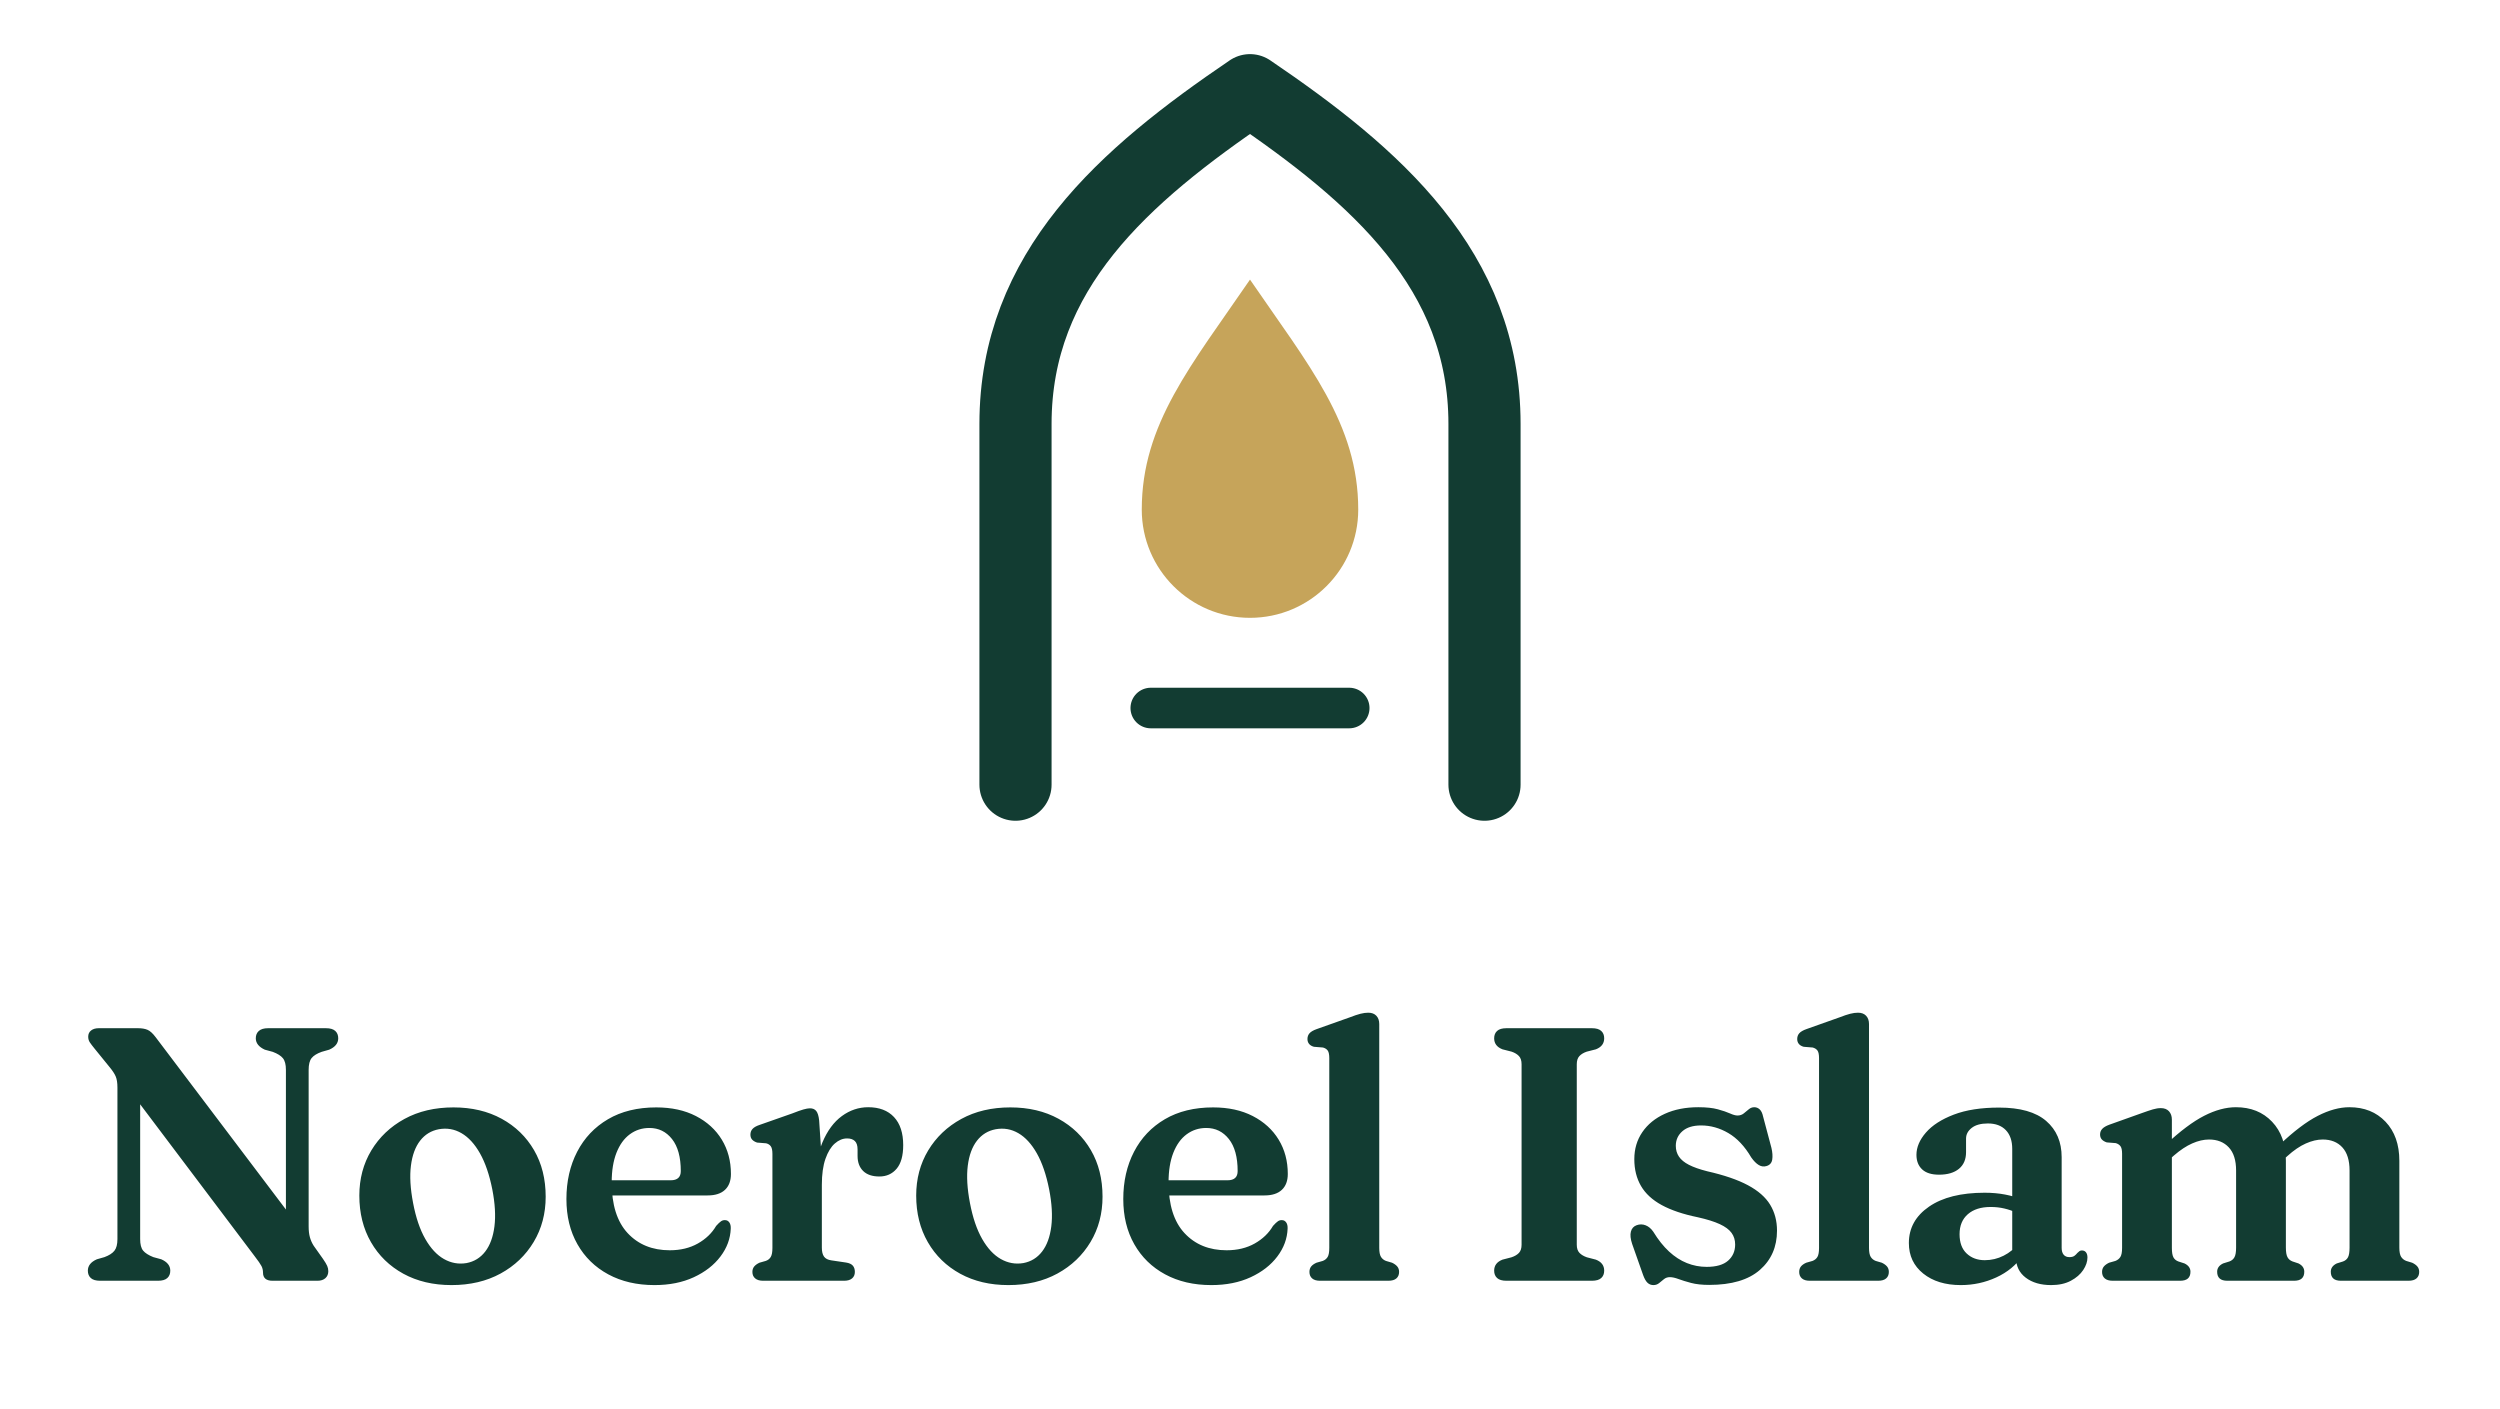
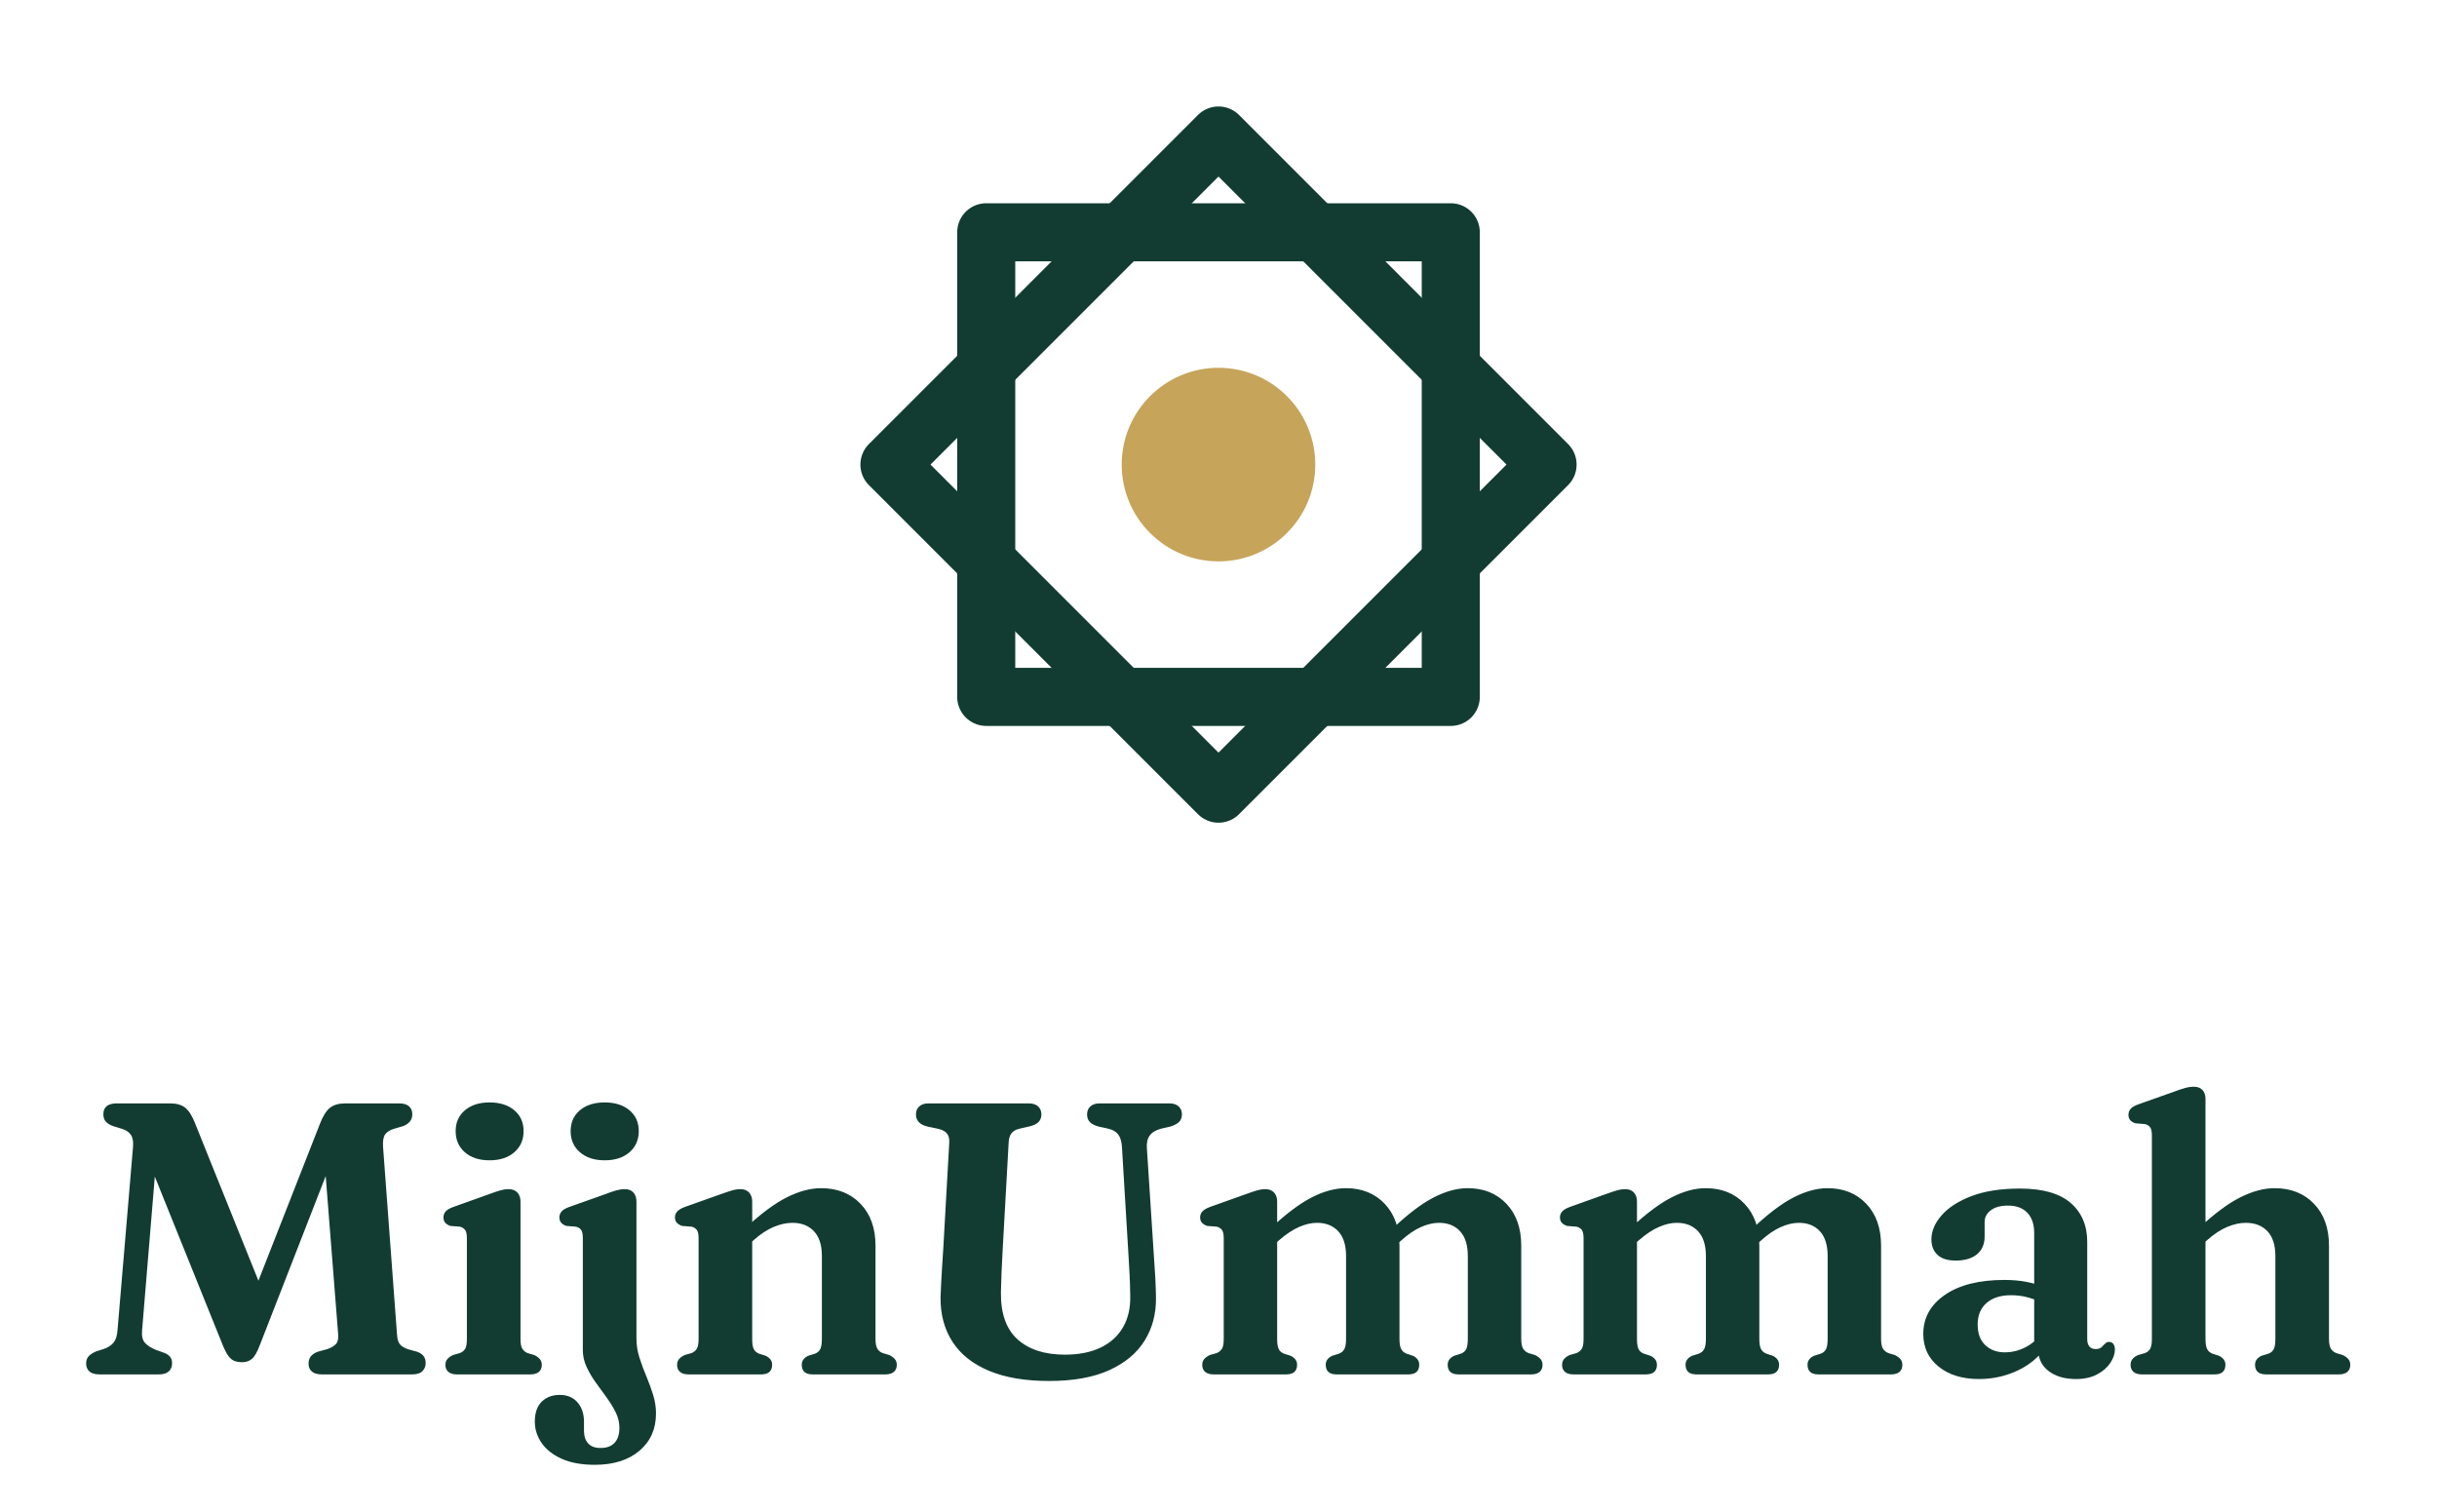
- <svg xmlns="http://www.w3.org/2000/svg" viewBox="0 0 277.18 156.12" width="277.18" height="156.12" role="img" aria-labelledby="title">
-   <g transform="translate(90.59 0)">
-     <path d="M22 87V47C22 30 34 19.5 48 10C62 19.5 74 30 74 47V87" fill="none" stroke="#123C32" stroke-width="8" stroke-linecap="round" stroke-linejoin="round" />
-     <path d="M37 78.5H59" fill="none" stroke="#123C32" stroke-width="4.5" stroke-linecap="round" />
-     <path d="M48 31C54.5 40.5 60 47 60 56.5A12 12 0 0 1 36 56.5C36 47 41.5 40.5 48 31Z" fill="#C6A45A" />
+ <svg xmlns="http://www.w3.org/2000/svg" viewBox="0 0 251.8 156.12" width="251.8" height="156.12" role="img" aria-labelledby="title">
+   <g transform="translate(77.9 0)">
+     <path d="M24 24H72V72H24Z" fill="none" stroke="#123C32" stroke-width="6" stroke-linejoin="round" />
+     <path d="M48 14L82 48L48 82L14 48Z" fill="none" stroke="#123C32" stroke-width="6" stroke-linejoin="round" />
+     <circle cx="48" cy="48" r="10" fill="#C6A45A" />
  </g>
  <g transform="translate(8 142)">
-     <path d="M10.88 -1.12Q10.88 -0.6 10.55 -0.3Q10.22 0.0 9.52 0.0H3.1Q2.4 0.0 2.07 -0.3Q1.74 -0.6 1.74 -1.12Q1.74 -1.94 2.74 -2.38L3.58 -2.62Q4.34 -2.9 4.68 -3.32Q5.02 -3.74 5.02 -4.62V-21.42Q5.02 -22.2 4.83 -22.65Q4.64 -23.1 4.14 -23.7L2.5 -25.72Q2.14 -26.16 1.96 -26.43Q1.78 -26.7 1.78 -27.06Q1.78 -27.5 2.1 -27.75Q2.42 -28.0 2.94 -28.0H7.3Q7.94 -28.0 8.36 -27.82Q8.78 -27.64 9.26 -27.0L24.56 -6.76L23.7 -4.3V-23.38Q23.7 -24.26 23.37 -24.67Q23.04 -25.08 22.24 -25.38L21.36 -25.62Q20.36 -26.08 20.36 -26.88Q20.36 -27.4 20.7 -27.7Q21.04 -28.0 21.72 -28.0H28.14Q28.84 -28.0 29.17 -27.7Q29.5 -27.4 29.5 -26.88Q29.5 -26.06 28.5 -25.62L27.66 -25.38Q26.88 -25.1 26.55 -24.69Q26.22 -24.28 26.22 -23.38V-6.02Q26.22 -5.32 26.36 -4.82Q26.5 -4.32 26.78 -3.88L27.8 -2.44Q28.16 -1.92 28.28 -1.64Q28.4 -1.36 28.4 -1.06Q28.4 -0.58 28.08 -0.29Q27.76 0.0 27.2 0.0H22.22Q21.16 0.0 21.16 -0.9Q21.16 -1.3 20.99 -1.63Q20.82 -1.96 20.22 -2.74L5.9 -21.74L7.54 -23.2V-4.62Q7.54 -3.74 7.87 -3.34Q8.2 -2.94 9.0 -2.62L9.88 -2.38Q10.88 -1.94 10.88 -1.12ZM42.28 -19.22Q45.32 -19.22 47.62 -17.96Q49.92 -16.7 51.21 -14.48Q52.5 -12.26 52.5 -9.32Q52.5 -6.52 51.17 -4.3Q49.84 -2.08 47.5 -0.8Q45.16 0.48 42.06 0.48Q39.02 0.48 36.72 -0.78Q34.42 -2.04 33.13 -4.28Q31.84 -6.52 31.84 -9.44Q31.84 -12.24 33.17 -14.45Q34.5 -16.66 36.84 -17.94Q39.18 -19.22 42.28 -19.22ZM43.72 -1.96Q45.0 -2.2 45.8 -3.24Q46.6 -4.28 46.82 -6.03Q47.04 -7.78 46.58 -10.14Q46.1 -12.56 45.22 -14.12Q44.34 -15.68 43.17 -16.36Q42.0 -17.04 40.66 -16.8Q39.38 -16.56 38.58 -15.53Q37.78 -14.5 37.56 -12.76Q37.34 -11.02 37.8 -8.62Q38.26 -6.2 39.15 -4.64Q40.04 -3.08 41.22 -2.41Q42.4 -1.74 43.72 -1.96ZM73.04 -11.84Q73.04 -10.7 72.38 -10.08Q71.72 -9.46 70.46 -9.46H58.32V-11.14H66.36Q67.48 -11.14 67.48 -12.16Q67.48 -14.48 66.51 -15.71Q65.54 -16.94 64.0 -16.94Q62.78 -16.94 61.83 -16.24Q60.88 -15.54 60.35 -14.19Q59.82 -12.84 59.82 -10.92Q59.82 -7.18 61.59 -5.28Q63.36 -3.38 66.26 -3.38Q68.04 -3.38 69.37 -4.13Q70.7 -4.88 71.4 -6.08Q71.74 -6.46 71.95 -6.6Q72.16 -6.74 72.4 -6.72Q72.68 -6.72 72.86 -6.47Q73.04 -6.22 73.02 -5.78Q72.96 -4.12 71.88 -2.69Q70.8 -1.26 68.92 -0.39Q67.04 0.48 64.56 0.48Q61.64 0.48 59.44 -0.71Q57.24 -1.9 56.02 -4.05Q54.8 -6.2 54.8 -9.06Q54.8 -12.0 55.99 -14.3Q57.18 -16.6 59.41 -17.91Q61.64 -19.22 64.76 -19.22Q67.3 -19.22 69.16 -18.26Q71.02 -17.3 72.03 -15.64Q73.04 -13.98 73.04 -11.84ZM82.36 -10.48Q82.36 -13.38 83.18 -15.33Q84 -17.28 85.34 -18.26Q86.68 -19.24 88.26 -19.24Q90.1 -19.24 91.12 -18.15Q92.14 -17.06 92.14 -15.04Q92.14 -13.28 91.41 -12.42Q90.68 -11.56 89.5 -11.56Q88.32 -11.56 87.7 -12.17Q87.08 -12.78 87.08 -13.84V-14.56Q87.08 -15.2 86.78 -15.49Q86.48 -15.78 85.92 -15.78Q85.2 -15.78 84.56 -15.22Q83.92 -14.66 83.52 -13.52Q83.12 -12.38 83.12 -10.64ZM82.82 -17.78 83.12 -13.26V-3.66Q83.12 -3.02 83.36 -2.68Q83.6 -2.34 84.18 -2.26L85.8 -2.02Q86.32 -1.94 86.55 -1.68Q86.78 -1.42 86.78 -0.98Q86.78 -0.52 86.47 -0.26Q86.16 0.0 85.6 0.0H76.6Q76.04 0.0 75.73 -0.26Q75.42 -0.52 75.42 -0.98Q75.42 -1.34 75.62 -1.58Q75.82 -1.82 76.2 -2.0L76.9 -2.2Q77.26 -2.32 77.45 -2.63Q77.64 -2.94 77.64 -3.64V-14.06Q77.64 -14.66 77.46 -14.91Q77.28 -15.16 76.94 -15.24L75.94 -15.32Q75.58 -15.44 75.39 -15.65Q75.2 -15.86 75.2 -16.2Q75.2 -16.58 75.44 -16.84Q75.68 -17.1 76.22 -17.28L79.86 -18.56Q80.62 -18.86 81.07 -18.99Q81.52 -19.12 81.8 -19.12Q82.26 -19.12 82.5 -18.82Q82.74 -18.52 82.82 -17.78ZM104.02 -19.22Q107.06 -19.22 109.36 -17.96Q111.66 -16.7 112.95 -14.48Q114.24 -12.26 114.24 -9.32Q114.24 -6.52 112.91 -4.3Q111.58 -2.08 109.24 -0.8Q106.9 0.48 103.8 0.48Q100.76 0.48 98.46 -0.78Q96.16 -2.04 94.87 -4.28Q93.58 -6.52 93.58 -9.44Q93.58 -12.24 94.91 -14.45Q96.24 -16.66 98.58 -17.94Q100.92 -19.22 104.02 -19.22ZM105.46 -1.96Q106.74 -2.2 107.54 -3.24Q108.34 -4.28 108.56 -6.03Q108.78 -7.78 108.32 -10.14Q107.84 -12.56 106.96 -14.12Q106.08 -15.68 104.91 -16.36Q103.74 -17.04 102.4 -16.8Q101.12 -16.56 100.32 -15.53Q99.52 -14.5 99.3 -12.76Q99.08 -11.02 99.54 -8.62Q100.0 -6.2 100.89 -4.64Q101.78 -3.08 102.96 -2.41Q104.14 -1.74 105.46 -1.96ZM134.78 -11.84Q134.78 -10.7 134.12 -10.08Q133.46 -9.46 132.2 -9.46H120.06V-11.14H128.1Q129.22 -11.14 129.22 -12.16Q129.22 -14.48 128.25 -15.71Q127.28 -16.94 125.74 -16.94Q124.52 -16.94 123.57 -16.24Q122.62 -15.54 122.09 -14.19Q121.56 -12.84 121.56 -10.92Q121.56 -7.18 123.33 -5.28Q125.1 -3.38 128.0 -3.38Q129.78 -3.38 131.11 -4.13Q132.44 -4.88 133.14 -6.08Q133.48 -6.46 133.69 -6.6Q133.9 -6.74 134.14 -6.72Q134.42 -6.72 134.6 -6.47Q134.78 -6.22 134.76 -5.78Q134.7 -4.12 133.62 -2.69Q132.54 -1.26 130.66 -0.39Q128.78 0.48 126.3 0.48Q123.38 0.48 121.18 -0.71Q118.98 -1.9 117.76 -4.05Q116.54 -6.2 116.54 -9.06Q116.54 -12.0 117.73 -14.3Q118.92 -16.6 121.15 -17.91Q123.38 -19.22 126.5 -19.22Q129.04 -19.22 130.9 -18.26Q132.76 -17.3 133.77 -15.64Q134.78 -13.98 134.78 -11.84ZM144.92 -28.46V-3.64Q144.92 -2.96 145.11 -2.65Q145.3 -2.34 145.66 -2.2L146.34 -2.0Q146.72 -1.82 146.92 -1.58Q147.12 -1.34 147.12 -0.98Q147.12 -0.52 146.82 -0.26Q146.52 0.0 145.94 0.0H138.34Q137.78 0.0 137.48 -0.26Q137.18 -0.52 137.18 -0.98Q137.18 -1.34 137.37 -1.58Q137.56 -1.82 137.96 -2.0L138.66 -2.2Q139.02 -2.34 139.2 -2.64Q139.38 -2.94 139.38 -3.64V-24.68Q139.38 -25.28 139.21 -25.52Q139.04 -25.76 138.68 -25.86L137.68 -25.94Q137.32 -26.04 137.14 -26.26Q136.96 -26.48 136.96 -26.8Q136.96 -27.18 137.19 -27.44Q137.42 -27.7 137.98 -27.9L141.64 -29.2Q142.36 -29.48 142.83 -29.6Q143.3 -29.72 143.7 -29.72Q144.28 -29.72 144.6 -29.38Q144.92 -29.04 144.92 -28.46ZM166.82 -4.0Q166.82 -3.4 167.12 -3.09Q167.42 -2.78 167.94 -2.6L168.94 -2.34Q169.86 -1.98 169.86 -1.12Q169.86 -0.6 169.53 -0.3Q169.2 0.0 168.5 0.0H159.02Q158.32 0.0 157.99 -0.3Q157.66 -0.6 157.66 -1.12Q157.66 -1.98 158.58 -2.34L159.58 -2.6Q160.12 -2.78 160.41 -3.09Q160.7 -3.4 160.7 -4.0V-24.0Q160.7 -24.6 160.41 -24.91Q160.12 -25.22 159.6 -25.4L158.58 -25.66Q157.66 -26.02 157.66 -26.88Q157.66 -27.4 157.99 -27.7Q158.32 -28.0 159.02 -28.0H168.5Q169.2 -28.0 169.53 -27.7Q169.86 -27.4 169.86 -26.88Q169.86 -26.02 168.94 -25.66L167.92 -25.4Q167.4 -25.22 167.11 -24.91Q166.82 -24.6 166.82 -24.0ZM180.6 -17.22Q179.26 -17.22 178.53 -16.58Q177.8 -15.94 177.8 -14.96Q177.8 -14.28 178.15 -13.76Q178.5 -13.24 179.26 -12.85Q180.02 -12.46 181.28 -12.14Q184.1 -11.5 185.8 -10.59Q187.5 -9.68 188.26 -8.43Q189.02 -7.18 189.02 -5.56Q189.02 -2.86 187.12 -1.2Q185.22 0.46 181.5 0.46Q180.32 0.46 179.49 0.24Q178.66 0.02 178.1 -0.19Q177.54 -0.4 177.14 -0.4Q176.76 -0.4 176.49 -0.18Q176.22 0.04 175.95 0.26Q175.68 0.48 175.32 0.48Q174.94 0.48 174.67 0.23Q174.4 -0.02 174.18 -0.62L172.96 -4.08Q172.68 -4.92 172.82 -5.45Q172.96 -5.98 173.46 -6.16Q173.96 -6.34 174.45 -6.15Q174.94 -5.96 175.3 -5.44Q176.12 -4.1 177.05 -3.24Q177.98 -2.38 179.03 -1.96Q180.08 -1.54 181.22 -1.54Q182.82 -1.54 183.6 -2.23Q184.38 -2.92 184.38 -4.02Q184.38 -4.76 183.98 -5.31Q183.58 -5.86 182.67 -6.28Q181.76 -6.7 180.24 -7.04Q177.8 -7.54 176.24 -8.39Q174.68 -9.24 173.94 -10.51Q173.2 -11.78 173.2 -13.48Q173.2 -15.18 174.09 -16.48Q174.98 -17.78 176.58 -18.51Q178.18 -19.24 180.3 -19.24Q181.62 -19.24 182.46 -19.01Q183.3 -18.78 183.81 -18.55Q184.32 -18.32 184.64 -18.32Q185.04 -18.32 185.33 -18.55Q185.62 -18.78 185.89 -19.01Q186.16 -19.24 186.5 -19.24Q186.84 -19.24 187.1 -19.0Q187.36 -18.76 187.48 -18.2L188.4 -14.74Q188.58 -13.98 188.49 -13.43Q188.4 -12.88 187.86 -12.72Q187.42 -12.58 187.0 -12.83Q186.58 -13.08 186.16 -13.68Q185.08 -15.52 183.63 -16.37Q182.18 -17.22 180.6 -17.22ZM199.22 -28.46V-3.64Q199.22 -2.96 199.41 -2.65Q199.6 -2.34 199.96 -2.2L200.64 -2.0Q201.02 -1.82 201.22 -1.58Q201.42 -1.34 201.42 -0.98Q201.42 -0.52 201.12 -0.26Q200.82 0.0 200.24 0.0H192.64Q192.08 0.0 191.78 -0.26Q191.48 -0.52 191.48 -0.98Q191.48 -1.34 191.67 -1.58Q191.86 -1.82 192.26 -2.0L192.96 -2.2Q193.32 -2.34 193.5 -2.64Q193.68 -2.94 193.68 -3.64V-24.68Q193.68 -25.28 193.51 -25.52Q193.34 -25.76 192.98 -25.86L191.98 -25.94Q191.62 -26.04 191.44 -26.26Q191.26 -26.48 191.26 -26.8Q191.26 -27.18 191.49 -27.44Q191.72 -27.7 192.28 -27.9L195.94 -29.2Q196.66 -29.48 197.13 -29.6Q197.6 -29.72 198.0 -29.72Q198.58 -29.72 198.9 -29.38Q199.22 -29.04 199.22 -28.46ZM215.52 -2.56V-3.08L215.1 -3.26V-14.62Q215.1 -15.96 214.39 -16.7Q213.68 -17.44 212.4 -17.44Q211.24 -17.44 210.61 -16.95Q209.98 -16.46 209.98 -15.76V-14.26Q209.98 -13.06 209.19 -12.41Q208.4 -11.76 206.98 -11.76Q205.74 -11.76 205.11 -12.35Q204.48 -12.94 204.48 -13.96Q204.48 -15.22 205.53 -16.43Q206.58 -17.64 208.62 -18.42Q210.66 -19.2 213.64 -19.2Q217.14 -19.2 218.86 -17.72Q220.58 -16.24 220.58 -13.7V-3.64Q220.58 -3.16 220.8 -2.89Q221.02 -2.62 221.44 -2.62Q221.8 -2.62 221.99 -2.76Q222.18 -2.9 222.32 -3.08Q222.44 -3.2 222.55 -3.28Q222.66 -3.36 222.82 -3.36Q223.12 -3.36 223.28 -3.15Q223.44 -2.94 223.44 -2.58Q223.44 -1.9 222.97 -1.19Q222.5 -0.48 221.6 0.0Q220.7 0.48 219.42 0.48Q217.68 0.48 216.6 -0.34Q215.52 -1.16 215.52 -2.56ZM203.64 -4.18Q203.64 -6.68 205.88 -8.22Q208.12 -9.76 212.04 -9.76Q213.26 -9.76 214.3 -9.56Q215.34 -9.36 216.08 -9.04L215.62 -7.54Q214.94 -7.84 214.23 -8.01Q213.52 -8.18 212.7 -8.18Q211.1 -8.18 210.18 -7.38Q209.26 -6.58 209.26 -5.16Q209.26 -3.76 210.05 -3.02Q210.84 -2.28 212.06 -2.28Q213.16 -2.28 214.15 -2.78Q215.14 -3.28 215.82 -4.16L216.26 -2.78Q215.18 -1.22 213.33 -0.37Q211.48 0.48 209.4 0.48Q206.82 0.48 205.23 -0.8Q203.64 -2.08 203.64 -4.18ZM232.8 -17.86V-3.64Q232.8 -2.92 232.97 -2.6Q233.14 -2.28 233.52 -2.14L234.2 -1.92Q234.86 -1.6 234.86 -1.0Q234.86 0.0 233.72 0.0H226.24Q225.66 0.0 225.36 -0.26Q225.06 -0.52 225.06 -0.98Q225.06 -1.34 225.26 -1.58Q225.46 -1.82 225.84 -2.0L226.54 -2.2Q226.9 -2.34 227.09 -2.64Q227.28 -2.94 227.28 -3.64V-14.08Q227.28 -14.68 227.1 -14.92Q226.92 -15.16 226.58 -15.26L225.58 -15.34Q225.22 -15.46 225.03 -15.67Q224.84 -15.88 224.84 -16.22Q224.84 -16.58 225.08 -16.84Q225.32 -17.1 225.86 -17.3L229.5 -18.6Q230.22 -18.86 230.69 -19.0Q231.16 -19.14 231.58 -19.14Q232.16 -19.14 232.48 -18.79Q232.8 -18.44 232.8 -17.86ZM232.2 -13.16 231.22 -14.26 232.1 -15.08Q234.52 -17.34 236.38 -18.29Q238.24 -19.24 239.9 -19.24Q242.38 -19.24 243.91 -17.63Q245.44 -16.02 245.44 -13.3V-3.68Q245.44 -2.94 245.62 -2.61Q245.8 -2.28 246.18 -2.14L246.84 -1.92Q247.48 -1.6 247.48 -1.0Q247.48 0.0 246.36 0.0H238.94Q237.82 0.0 237.82 -1.0Q237.82 -1.6 238.48 -1.92L239.18 -2.14Q239.56 -2.28 239.74 -2.61Q239.92 -2.94 239.92 -3.68V-12.22Q239.92 -13.92 239.11 -14.79Q238.3 -15.66 236.92 -15.66Q236.04 -15.66 235.06 -15.23Q234.08 -14.8 233.02 -13.88ZM244.9 -13.18 243.9 -14.3 244.7 -15.04Q247.1 -17.32 248.97 -18.28Q250.84 -19.24 252.48 -19.24Q254.96 -19.24 256.49 -17.63Q258.02 -16.02 258.02 -13.3V-3.68Q258.02 -2.96 258.22 -2.65Q258.42 -2.34 258.78 -2.2L259.44 -2.0Q259.82 -1.82 260.02 -1.58Q260.22 -1.34 260.22 -0.98Q260.22 -0.52 259.92 -0.26Q259.62 0.0 259.04 0.0H251.54Q250.42 0.0 250.42 -1.0Q250.42 -1.6 251.08 -1.92L251.78 -2.14Q252.16 -2.28 252.33 -2.61Q252.5 -2.94 252.5 -3.68V-12.22Q252.5 -13.92 251.7 -14.79Q250.9 -15.66 249.52 -15.66Q248.64 -15.66 247.65 -15.22Q246.66 -14.78 245.6 -13.82Z" fill="#123C32" />
+     <path d="M19.74 -7.1 17.5 -6.62 25.06 -25.9Q25.52 -27.08 26.09 -27.54Q26.66 -28.0 27.68 -28.0H33.22Q33.92 -28.0 34.26 -27.7Q34.6 -27.4 34.6 -26.88Q34.6 -26.44 34.36 -26.14Q34.12 -25.84 33.68 -25.66L32.72 -25.38Q32.06 -25.18 31.79 -24.79Q31.52 -24.4 31.58 -23.5L33.02 -4.14Q33.06 -3.42 33.32 -3.11Q33.58 -2.8 34.16 -2.6L35.1 -2.34Q35.54 -2.18 35.76 -1.9Q35.98 -1.62 35.98 -1.18Q35.98 -0.66 35.64 -0.33Q35.3 0.0 34.6 0.0H25.26Q24.56 0.0 24.22 -0.3Q23.88 -0.6 23.88 -1.12Q23.88 -1.54 24.1 -1.84Q24.32 -2.14 24.82 -2.34L25.78 -2.6Q26.42 -2.82 26.71 -3.14Q27.0 -3.46 26.94 -4.14L25.34 -24.46L27.24 -24.56L18.86 -3.06Q18.44 -1.94 18.03 -1.6Q17.62 -1.26 17.02 -1.26Q16.6 -1.26 16.25 -1.38Q15.9 -1.5 15.6 -1.9Q15.3 -2.3 14.96 -3.16L6.52 -24.1L8.34 -24.6L6.68 -4.54Q6.6 -3.68 6.98 -3.26Q7.36 -2.84 8.1 -2.54L9.04 -2.2Q9.38 -2.06 9.58 -1.81Q9.78 -1.56 9.78 -1.16Q9.78 -0.62 9.44 -0.31Q9.1 0.0 8.4 0.0H2.28Q1.58 0.0 1.24 -0.3Q0.9 -0.6 0.9 -1.12Q0.9 -1.62 1.18 -1.9Q1.46 -2.18 1.94 -2.38L2.7 -2.62Q3.36 -2.84 3.72 -3.27Q4.08 -3.7 4.14 -4.54L5.74 -23.46Q5.82 -24.3 5.53 -24.74Q5.24 -25.18 4.58 -25.38L3.66 -25.66Q3.18 -25.84 2.93 -26.12Q2.68 -26.4 2.68 -26.88Q2.68 -28.0 4.08 -28.0H9.58Q10.58 -28.0 11.14 -27.55Q11.7 -27.1 12.14 -25.98ZM45.78 -17.86V-3.64Q45.78 -2.96 45.97 -2.65Q46.16 -2.34 46.52 -2.2L47.2 -2.0Q47.58 -1.82 47.78 -1.58Q47.98 -1.34 47.98 -0.98Q47.98 -0.52 47.68 -0.26Q47.38 0.0 46.8 0.0H39.2Q38.64 0.0 38.33 -0.26Q38.02 -0.52 38.02 -0.98Q38.02 -1.34 38.22 -1.58Q38.42 -1.82 38.8 -2.0L39.5 -2.2Q39.88 -2.34 40.06 -2.64Q40.24 -2.94 40.24 -3.64V-14.08Q40.24 -14.68 40.06 -14.92Q39.88 -15.16 39.54 -15.26L38.54 -15.34Q38.18 -15.46 38.0 -15.67Q37.82 -15.88 37.82 -16.22Q37.82 -16.58 38.05 -16.84Q38.28 -17.1 38.84 -17.3L42.48 -18.6Q43.22 -18.88 43.68 -19.01Q44.14 -19.14 44.54 -19.14Q45.14 -19.14 45.46 -18.79Q45.78 -18.44 45.78 -17.86ZM42.58 -22.12Q40.98 -22.12 40.03 -22.95Q39.08 -23.78 39.08 -25.14Q39.08 -26.48 40.04 -27.29Q41.0 -28.1 42.58 -28.1Q44.18 -28.1 45.14 -27.29Q46.1 -26.48 46.1 -25.14Q46.1 -23.78 45.14 -22.95Q44.18 -22.12 42.58 -22.12ZM57.76 -3.72Q57.76 -2.7 58.07 -1.73Q58.38 -0.76 58.78 0.19Q59.18 1.14 59.48 2.1Q59.78 3.06 59.78 4.04Q59.78 6.44 58.07 7.89Q56.36 9.34 53.46 9.34Q51.42 9.34 50.04 8.72Q48.66 8.1 47.96 7.08Q47.26 6.06 47.26 4.88Q47.26 3.52 47.97 2.82Q48.68 2.12 49.84 2.12Q51.0 2.12 51.67 2.89Q52.34 3.66 52.34 4.9V5.82Q52.34 6.68 52.79 7.15Q53.24 7.62 54.08 7.6Q55.0 7.6 55.5 7.07Q56.0 6.54 56.0 5.5Q56.0 4.7 55.62 3.93Q55.24 3.16 54.68 2.39Q54.12 1.62 53.55 0.83Q52.98 0.04 52.6 -0.79Q52.22 -1.62 52.22 -2.5V-14.08Q52.22 -14.68 52.05 -14.92Q51.88 -15.16 51.52 -15.26L50.52 -15.34Q50.16 -15.46 49.98 -15.67Q49.8 -15.88 49.8 -16.22Q49.8 -16.58 50.03 -16.84Q50.26 -17.1 50.82 -17.3L54.48 -18.6Q55.2 -18.88 55.67 -19.01Q56.14 -19.14 56.54 -19.14Q57.14 -19.14 57.45 -18.79Q57.76 -18.44 57.76 -17.86ZM54.48 -22.12Q52.88 -22.12 51.92 -22.95Q50.96 -23.78 50.96 -25.14Q50.96 -26.48 51.92 -27.29Q52.88 -28.1 54.48 -28.1Q56.08 -28.1 57.04 -27.29Q58.0 -26.48 58.0 -25.14Q58.0 -23.78 57.04 -22.95Q56.08 -22.12 54.48 -22.12ZM69.72 -17.86V-3.64Q69.72 -2.92 69.89 -2.6Q70.06 -2.28 70.44 -2.14L71.12 -1.92Q71.78 -1.6 71.78 -1.0Q71.78 0.0 70.64 0.0H63.14Q62.56 0.0 62.26 -0.26Q61.96 -0.52 61.96 -0.98Q61.96 -1.34 62.16 -1.58Q62.36 -1.82 62.74 -2.0L63.44 -2.2Q63.8 -2.34 63.99 -2.64Q64.18 -2.94 64.18 -3.64V-14.08Q64.18 -14.68 64.0 -14.92Q63.82 -15.16 63.48 -15.26L62.48 -15.34Q62.12 -15.46 61.93 -15.67Q61.74 -15.88 61.74 -16.22Q61.74 -16.58 61.98 -16.84Q62.22 -17.1 62.76 -17.3L66.42 -18.6Q67.14 -18.86 67.61 -19.0Q68.08 -19.14 68.5 -19.14Q69.08 -19.14 69.4 -18.79Q69.72 -18.44 69.72 -17.86ZM69.08 -13.16 68.08 -14.26 68.98 -15.08Q71.4 -17.34 73.29 -18.29Q75.18 -19.24 76.84 -19.24Q79.36 -19.24 80.91 -17.63Q82.46 -16.02 82.46 -13.3V-3.68Q82.46 -2.96 82.66 -2.64Q82.86 -2.32 83.22 -2.2L83.88 -2.0Q84.26 -1.82 84.46 -1.58Q84.66 -1.34 84.66 -0.98Q84.66 -0.52 84.36 -0.26Q84.06 0.0 83.48 0.0H75.96Q74.84 0.0 74.84 -1.0Q74.84 -1.6 75.5 -1.92L76.2 -2.14Q76.58 -2.28 76.75 -2.61Q76.92 -2.94 76.92 -3.68V-12.24Q76.92 -13.92 76.1 -14.79Q75.28 -15.66 73.88 -15.66Q72.96 -15.66 71.95 -15.24Q70.94 -14.82 69.88 -13.88ZM108.62 -11.96 107.92 -23.56Q107.86 -24.38 107.52 -24.81Q107.18 -25.24 106.46 -25.4L105.54 -25.6Q104.92 -25.76 104.62 -26.06Q104.32 -26.36 104.32 -26.86Q104.32 -27.38 104.66 -27.69Q105.0 -28.0 105.62 -28.0H112.82Q113.44 -28.0 113.78 -27.69Q114.12 -27.38 114.12 -26.86Q114.12 -26.36 113.81 -26.07Q113.5 -25.78 112.9 -25.6L112.02 -25.4Q111.16 -25.18 110.8 -24.69Q110.44 -24.2 110.5 -23.38L111.24 -12.0Q111.32 -10.98 111.37 -10.0Q111.42 -9.02 111.44 -7.96Q111.48 -5.46 110.28 -3.51Q109.08 -1.56 106.62 -0.44Q104.16 0.68 100.4 0.68Q96.7 0.68 94.19 -0.37Q91.68 -1.42 90.42 -3.36Q89.16 -5.3 89.18 -7.96Q89.2 -8.5 89.24 -9.33Q89.28 -10.16 89.34 -11.11Q89.4 -12.06 89.46 -12.94L90.08 -23.94Q90.12 -24.58 89.82 -24.92Q89.52 -25.26 88.82 -25.4L87.86 -25.6Q86.64 -25.88 86.64 -26.86Q86.64 -27.38 86.98 -27.69Q87.32 -28.0 87.94 -28.0H98.3Q98.92 -28.0 99.26 -27.69Q99.6 -27.38 99.6 -26.86Q99.6 -26.36 99.29 -26.06Q98.98 -25.76 98.36 -25.62L97.4 -25.4Q96.82 -25.28 96.54 -24.95Q96.26 -24.62 96.22 -24.0L95.6 -12.88Q95.52 -11.54 95.48 -10.44Q95.44 -9.34 95.42 -8.48Q95.38 -5.2 97.14 -3.62Q98.9 -2.04 102.02 -2.04Q104.2 -2.04 105.72 -2.77Q107.24 -3.5 108.03 -4.86Q108.82 -6.22 108.78 -8.1Q108.76 -9.46 108.71 -10.33Q108.66 -11.2 108.62 -11.96ZM123.96 -17.86V-3.64Q123.96 -2.92 124.13 -2.6Q124.3 -2.28 124.68 -2.14L125.36 -1.92Q126.02 -1.6 126.02 -1.0Q126.02 0.0 124.88 0.0H117.4Q116.82 0.0 116.52 -0.26Q116.22 -0.52 116.22 -0.98Q116.22 -1.34 116.42 -1.58Q116.62 -1.82 117.0 -2.0L117.7 -2.2Q118.06 -2.34 118.25 -2.64Q118.44 -2.94 118.44 -3.64V-14.08Q118.44 -14.68 118.26 -14.92Q118.08 -15.16 117.74 -15.26L116.74 -15.34Q116.38 -15.46 116.19 -15.67Q116.0 -15.88 116.0 -16.22Q116.0 -16.58 116.24 -16.84Q116.48 -17.1 117.02 -17.3L120.66 -18.6Q121.38 -18.86 121.85 -19.0Q122.32 -19.14 122.74 -19.14Q123.32 -19.14 123.64 -18.79Q123.96 -18.44 123.96 -17.86ZM123.36 -13.16 122.38 -14.26 123.26 -15.08Q125.68 -17.34 127.54 -18.29Q129.4 -19.24 131.06 -19.24Q133.54 -19.24 135.07 -17.63Q136.6 -16.02 136.6 -13.3V-3.68Q136.6 -2.94 136.78 -2.61Q136.96 -2.28 137.34 -2.14L138.0 -1.92Q138.64 -1.6 138.64 -1.0Q138.64 0.0 137.52 0.0H130.1Q128.98 0.0 128.98 -1.0Q128.98 -1.6 129.64 -1.92L130.34 -2.14Q130.72 -2.28 130.9 -2.61Q131.08 -2.94 131.08 -3.68V-12.22Q131.08 -13.92 130.27 -14.79Q129.46 -15.66 128.08 -15.66Q127.2 -15.66 126.22 -15.23Q125.24 -14.8 124.18 -13.88ZM136.06 -13.18 135.06 -14.3 135.86 -15.04Q138.26 -17.32 140.13 -18.28Q142.0 -19.24 143.64 -19.24Q146.12 -19.24 147.65 -17.63Q149.18 -16.02 149.18 -13.3V-3.68Q149.18 -2.96 149.38 -2.65Q149.58 -2.34 149.94 -2.2L150.6 -2.0Q150.98 -1.82 151.18 -1.58Q151.38 -1.34 151.38 -0.98Q151.38 -0.52 151.08 -0.26Q150.78 0.0 150.2 0.0H142.7Q141.58 0.0 141.58 -1.0Q141.58 -1.6 142.24 -1.92L142.94 -2.14Q143.32 -2.28 143.49 -2.61Q143.66 -2.94 143.66 -3.68V-12.22Q143.66 -13.92 142.86 -14.79Q142.06 -15.66 140.68 -15.66Q139.8 -15.66 138.81 -15.22Q137.82 -14.78 136.76 -13.82ZM161.14 -17.86V-3.64Q161.14 -2.92 161.31 -2.6Q161.48 -2.28 161.86 -2.14L162.54 -1.92Q163.2 -1.6 163.2 -1.0Q163.2 0.0 162.06 0.0H154.58Q154.0 0.0 153.7 -0.26Q153.4 -0.52 153.4 -0.98Q153.4 -1.34 153.6 -1.58Q153.8 -1.82 154.18 -2.0L154.88 -2.2Q155.24 -2.34 155.43 -2.64Q155.62 -2.94 155.62 -3.64V-14.08Q155.62 -14.68 155.44 -14.92Q155.26 -15.16 154.92 -15.26L153.92 -15.34Q153.56 -15.46 153.37 -15.67Q153.18 -15.88 153.18 -16.22Q153.18 -16.58 153.42 -16.84Q153.66 -17.1 154.2 -17.3L157.84 -18.6Q158.56 -18.86 159.03 -19.0Q159.5 -19.14 159.92 -19.14Q160.5 -19.14 160.82 -18.79Q161.14 -18.44 161.14 -17.86ZM160.54 -13.16 159.56 -14.26 160.44 -15.08Q162.86 -17.34 164.72 -18.29Q166.58 -19.24 168.24 -19.24Q170.72 -19.24 172.25 -17.63Q173.78 -16.02 173.78 -13.3V-3.68Q173.78 -2.94 173.96 -2.61Q174.14 -2.28 174.52 -2.14L175.18 -1.92Q175.82 -1.6 175.82 -1.0Q175.82 0.0 174.7 0.0H167.28Q166.16 0.0 166.16 -1.0Q166.16 -1.6 166.82 -1.92L167.52 -2.14Q167.9 -2.28 168.08 -2.61Q168.26 -2.94 168.26 -3.68V-12.22Q168.26 -13.92 167.45 -14.79Q166.64 -15.66 165.26 -15.66Q164.38 -15.66 163.4 -15.23Q162.42 -14.8 161.36 -13.88ZM173.24 -13.18 172.24 -14.3 173.04 -15.04Q175.44 -17.32 177.31 -18.28Q179.18 -19.24 180.82 -19.24Q183.3 -19.24 184.83 -17.63Q186.36 -16.02 186.36 -13.3V-3.68Q186.36 -2.96 186.56 -2.65Q186.76 -2.34 187.12 -2.2L187.78 -2.0Q188.16 -1.82 188.36 -1.58Q188.56 -1.34 188.56 -0.98Q188.56 -0.52 188.26 -0.26Q187.96 0.0 187.38 0.0H179.88Q178.76 0.0 178.76 -1.0Q178.76 -1.6 179.42 -1.92L180.12 -2.14Q180.5 -2.28 180.67 -2.61Q180.84 -2.94 180.84 -3.68V-12.22Q180.84 -13.92 180.04 -14.79Q179.24 -15.66 177.86 -15.66Q176.98 -15.66 175.99 -15.22Q175.0 -14.78 173.94 -13.82ZM202.6 -2.56V-3.08L202.18 -3.26V-14.62Q202.18 -15.96 201.47 -16.7Q200.76 -17.44 199.48 -17.44Q198.32 -17.44 197.69 -16.95Q197.06 -16.46 197.06 -15.76V-14.26Q197.06 -13.06 196.27 -12.41Q195.48 -11.76 194.06 -11.76Q192.82 -11.76 192.19 -12.35Q191.56 -12.94 191.56 -13.96Q191.56 -15.22 192.61 -16.43Q193.66 -17.64 195.7 -18.42Q197.74 -19.2 200.72 -19.2Q204.22 -19.2 205.94 -17.72Q207.66 -16.24 207.66 -13.7V-3.64Q207.66 -3.16 207.88 -2.89Q208.1 -2.62 208.52 -2.62Q208.88 -2.62 209.07 -2.76Q209.26 -2.9 209.4 -3.08Q209.52 -3.2 209.63 -3.28Q209.74 -3.36 209.9 -3.36Q210.2 -3.36 210.36 -3.15Q210.52 -2.94 210.52 -2.58Q210.52 -1.9 210.05 -1.19Q209.58 -0.48 208.68 0.0Q207.78 0.48 206.5 0.48Q204.76 0.48 203.68 -0.34Q202.6 -1.16 202.6 -2.56ZM190.72 -4.18Q190.72 -6.68 192.96 -8.22Q195.2 -9.76 199.12 -9.76Q200.34 -9.76 201.38 -9.56Q202.42 -9.36 203.16 -9.04L202.7 -7.54Q202.02 -7.84 201.31 -8.01Q200.6 -8.18 199.78 -8.18Q198.18 -8.18 197.26 -7.38Q196.34 -6.58 196.34 -5.16Q196.34 -3.76 197.13 -3.02Q197.92 -2.28 199.14 -2.28Q200.24 -2.28 201.23 -2.78Q202.22 -3.28 202.9 -4.16L203.34 -2.78Q202.26 -1.22 200.41 -0.37Q198.56 0.48 196.48 0.48Q193.9 0.48 192.31 -0.8Q190.72 -2.08 190.72 -4.18ZM219.26 -13.16 218.26 -14.26 219.16 -15.08Q221.58 -17.34 223.47 -18.29Q225.36 -19.24 227.02 -19.24Q229.54 -19.24 231.09 -17.63Q232.64 -16.02 232.64 -13.3V-3.68Q232.64 -2.96 232.84 -2.65Q233.04 -2.34 233.4 -2.2L234.06 -2.0Q234.44 -1.82 234.64 -1.58Q234.84 -1.34 234.84 -0.98Q234.84 -0.52 234.54 -0.26Q234.24 0.0 233.66 0.0H226.14Q225.0 0.0 225.0 -1.0Q225.0 -1.6 225.66 -1.92L226.38 -2.14Q226.76 -2.28 226.93 -2.61Q227.1 -2.94 227.1 -3.68V-12.22Q227.1 -13.92 226.28 -14.79Q225.46 -15.66 224.04 -15.66Q223.14 -15.66 222.13 -15.24Q221.12 -14.82 220.06 -13.88ZM219.88 -28.46V-3.64Q219.88 -2.92 220.06 -2.6Q220.24 -2.28 220.6 -2.14L221.28 -1.92Q221.94 -1.6 221.94 -1.0Q221.94 0.0 220.82 0.0H213.32Q212.74 0.0 212.44 -0.26Q212.14 -0.52 212.14 -0.98Q212.14 -1.34 212.33 -1.58Q212.52 -1.82 212.92 -2.0L213.62 -2.2Q213.98 -2.34 214.16 -2.64Q214.34 -2.94 214.34 -3.64V-24.68Q214.34 -25.28 214.17 -25.52Q214.0 -25.76 213.64 -25.86L212.66 -25.94Q212.3 -26.04 212.11 -26.26Q211.92 -26.48 211.92 -26.8Q211.92 -27.18 212.15 -27.44Q212.38 -27.7 212.94 -27.9L216.6 -29.2Q217.3 -29.46 217.77 -29.59Q218.24 -29.72 218.68 -29.72Q219.26 -29.72 219.57 -29.38Q219.88 -29.04 219.88 -28.46Z" fill="#123C32" />
  </g>
</svg>
